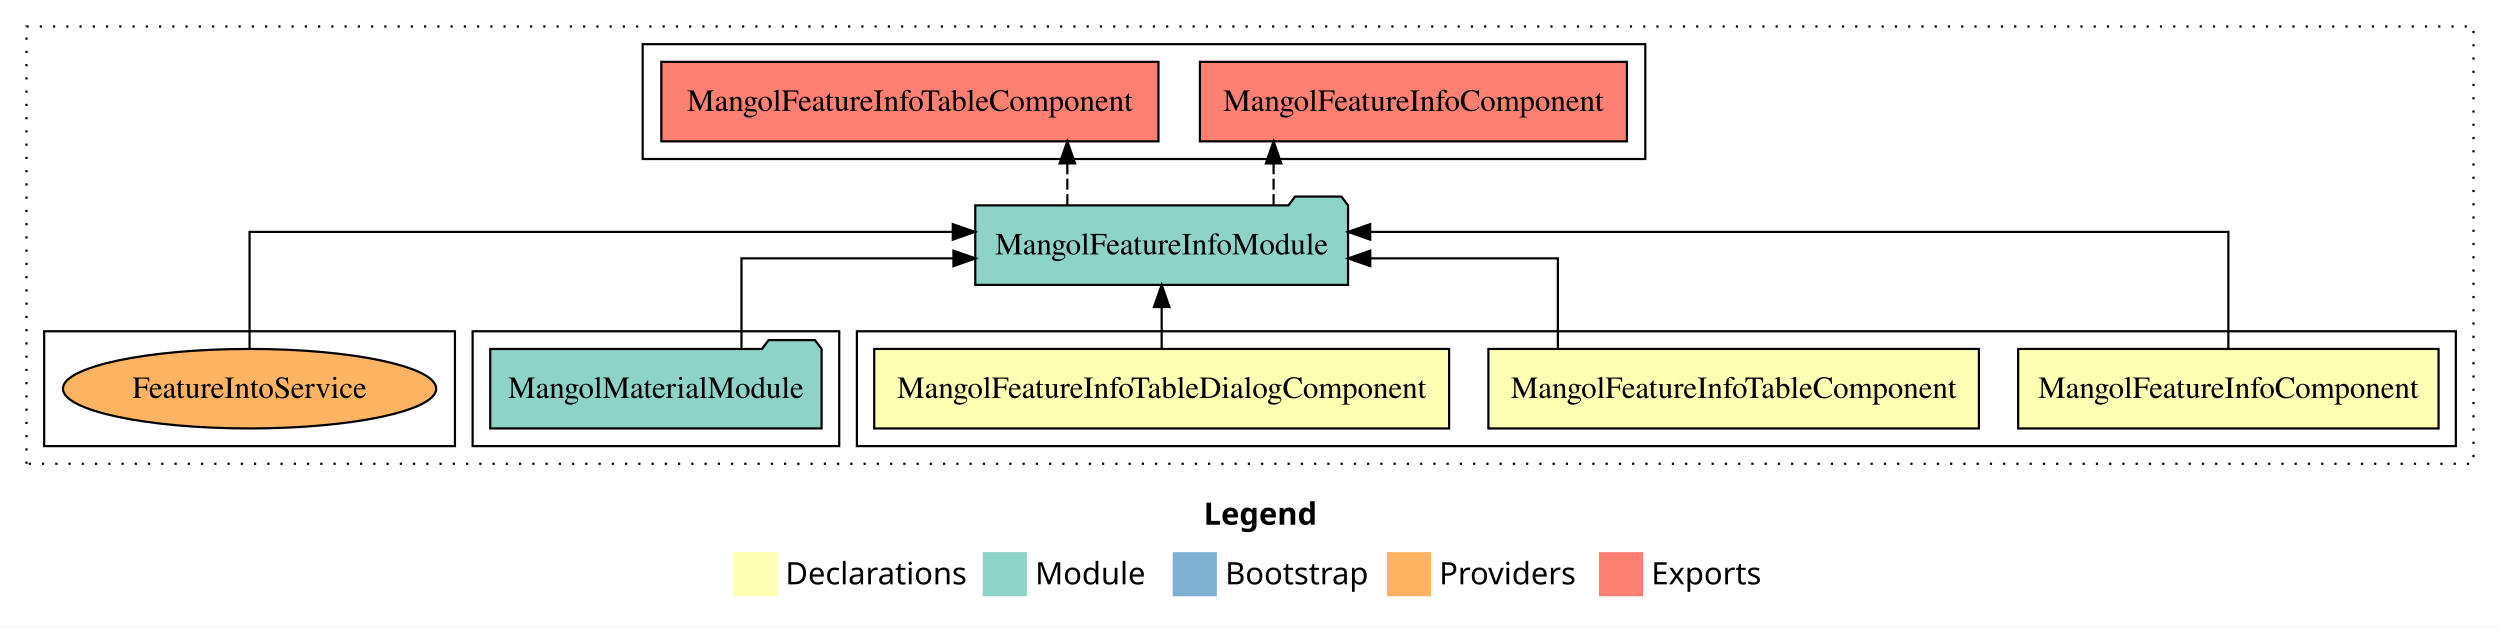
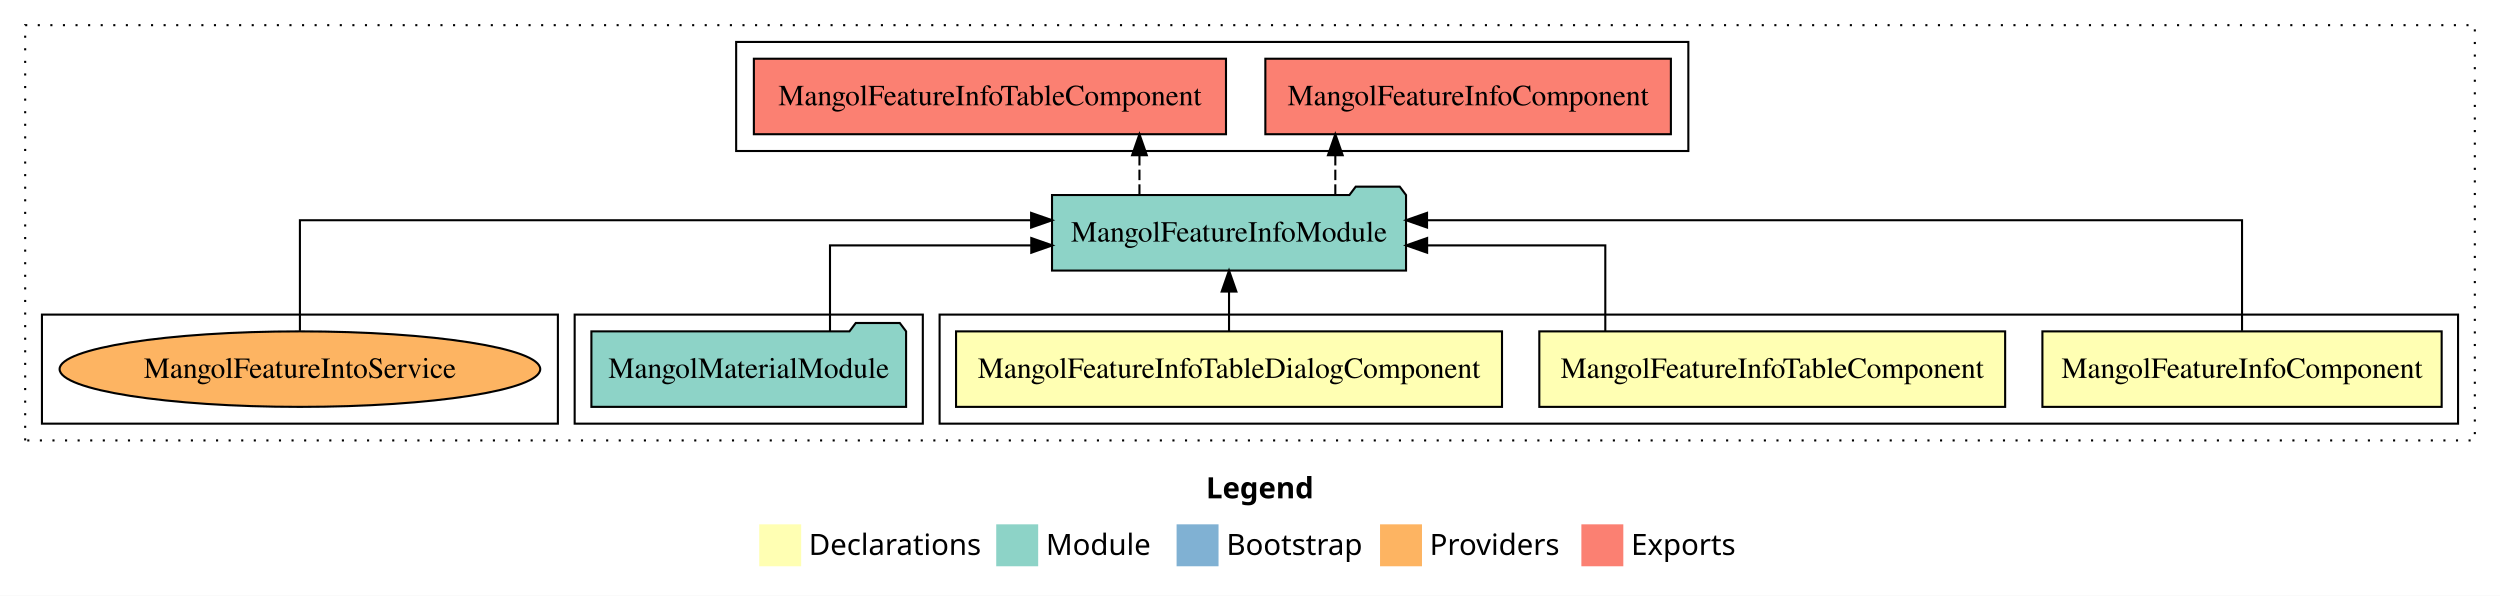
- <svg xmlns="http://www.w3.org/2000/svg" width="1132pt" height="284pt" viewBox="0.00 0.00 1132.00 284.00">
+ <svg xmlns="http://www.w3.org/2000/svg" width="1192pt" height="284pt" viewBox="0.00 0.00 1192.00 284.00">
  <g id="graph0" class="graph" transform="scale(1 1) rotate(0) translate(4 280)">
-     <polygon fill="#ffffff" stroke="transparent" points="-4,4 -4,-280 1128,-280 1128,4 -4,4" />
-     <text text-anchor="start" x="541.009" y="-42.4" font-family="sans-serif" font-weight="bold" font-size="14.00" fill="#000000">Legend</text>
-     <polygon fill="#ffffb3" stroke="transparent" points="328,-10 328,-30 348,-30 348,-10 328,-10" />
-     <text text-anchor="start" x="351.629" y="-15.4" font-family="sans-serif" font-size="14.00" fill="#000000">  Declarations</text>
-     <polygon fill="#8dd3c7" stroke="transparent" points="441,-10 441,-30 461,-30 461,-10 441,-10" />
-     <text text-anchor="start" x="464.725" y="-15.4" font-family="sans-serif" font-size="14.00" fill="#000000">  Module</text>
-     <polygon fill="#80b1d3" stroke="transparent" points="527,-10 527,-30 547,-30 547,-10 527,-10" />
-     <text text-anchor="start" x="550.781" y="-15.4" font-family="sans-serif" font-size="14.00" fill="#000000">  Bootstrap</text>
-     <polygon fill="#fdb462" stroke="transparent" points="624,-10 624,-30 644,-30 644,-10 624,-10" />
-     <text text-anchor="start" x="647.673" y="-15.4" font-family="sans-serif" font-size="14.00" fill="#000000">  Providers</text>
-     <polygon fill="#fb8072" stroke="transparent" points="720,-10 720,-30 740,-30 740,-10 720,-10" />
-     <text text-anchor="start" x="743.726" y="-15.4" font-family="sans-serif" font-size="14.00" fill="#000000">  Exports</text>
+     <polygon fill="#ffffff" stroke="transparent" points="-4,4 -4,-280 1188,-280 1188,4 -4,4" />
+     <text text-anchor="start" x="571.009" y="-42.4" font-family="sans-serif" font-weight="bold" font-size="14.00" fill="#000000">Legend</text>
+     <polygon fill="#ffffb3" stroke="transparent" points="358,-10 358,-30 378,-30 378,-10 358,-10" />
+     <text text-anchor="start" x="381.629" y="-15.4" font-family="sans-serif" font-size="14.00" fill="#000000">  Declarations</text>
+     <polygon fill="#8dd3c7" stroke="transparent" points="471,-10 471,-30 491,-30 491,-10 471,-10" />
+     <text text-anchor="start" x="494.725" y="-15.4" font-family="sans-serif" font-size="14.00" fill="#000000">  Module</text>
+     <polygon fill="#80b1d3" stroke="transparent" points="557,-10 557,-30 577,-30 577,-10 557,-10" />
+     <text text-anchor="start" x="580.781" y="-15.4" font-family="sans-serif" font-size="14.00" fill="#000000">  Bootstrap</text>
+     <polygon fill="#fdb462" stroke="transparent" points="654,-10 654,-30 674,-30 674,-10 654,-10" />
+     <text text-anchor="start" x="677.673" y="-15.4" font-family="sans-serif" font-size="14.00" fill="#000000">  Providers</text>
+     <polygon fill="#fb8072" stroke="transparent" points="750,-10 750,-30 770,-30 770,-10 750,-10" />
+     <text text-anchor="start" x="773.726" y="-15.4" font-family="sans-serif" font-size="14.00" fill="#000000">  Exports</text>
    <g id="clust1" class="cluster">
-       <polygon fill="none" stroke="#000000" stroke-dasharray="1,5" points="8,-70 8,-268 1116,-268 1116,-70 8,-70" />
+       <polygon fill="none" stroke="#000000" stroke-dasharray="1,5" points="8,-70 8,-268 1176,-268 1176,-70 8,-70" />
    </g>
    <g id="clust2" class="cluster">
-       <polygon fill="none" stroke="#000000" points="384,-78 384,-130 1108,-130 1108,-78 384,-78" />
+       <polygon fill="none" stroke="#000000" points="444,-78 444,-130 1168,-130 1168,-78 444,-78" />
    </g>
    <g id="clust6" class="cluster">
-       <polygon fill="none" stroke="#000000" points="210,-78 210,-130 376,-130 376,-78 210,-78" />
+       <polygon fill="none" stroke="#000000" points="270,-78 270,-130 436,-130 436,-78 270,-78" />
    </g>
    <g id="clust7" class="cluster">
-       <polygon fill="none" stroke="#000000" points="287,-208 287,-260 741,-260 741,-208 287,-208" />
+       <polygon fill="none" stroke="#000000" points="347,-208 347,-260 801,-260 801,-208 347,-208" />
    </g>
    <g id="clust9" class="cluster">
-       <polygon fill="none" stroke="#000000" points="16,-78 16,-130 202,-130 202,-78 16,-78" />
+       <polygon fill="none" stroke="#000000" points="16,-78 16,-130 262,-130 262,-78 16,-78" />
    </g>
    <g id="node1" class="node">
-       <polygon fill="#ffffb3" stroke="#000000" points="1100.181,-122 909.819,-122 909.819,-86 1100.181,-86 1100.181,-122" />
-       <text text-anchor="middle" x="1005" y="-99.8" font-family="Times,serif" font-size="14.00" fill="#000000">MangolFeatureInfoComponent</text>
+       <polygon fill="#ffffb3" stroke="#000000" points="1160.181,-122 969.819,-122 969.819,-86 1160.181,-86 1160.181,-122" />
+       <text text-anchor="middle" x="1065" y="-99.8" font-family="Times,serif" font-size="14.00" fill="#000000">MangolFeatureInfoComponent</text>
    </g>
    <g id="node4" class="node">
-       <polygon fill="#8dd3c7" stroke="#000000" points="606.399,-187 603.399,-191 582.399,-191 579.399,-187 437.601,-187 437.601,-151 606.399,-151 606.399,-187" />
-       <text text-anchor="middle" x="522" y="-164.8" font-family="Times,serif" font-size="14.00" fill="#000000">MangolFeatureInfoModule</text>
+       <polygon fill="#8dd3c7" stroke="#000000" points="666.399,-187 663.399,-191 642.399,-191 639.399,-187 497.601,-187 497.601,-151 666.399,-151 666.399,-187" />
+       <text text-anchor="middle" x="582" y="-164.8" font-family="Times,serif" font-size="14.00" fill="#000000">MangolFeatureInfoModule</text>
    </g>
    <g id="edge1" class="edge">
-       <path fill="none" stroke="#000000" d="M1005,-122.284C1005,-143.321 1005,-175 1005,-175 1005,-175 616.408,-175 616.408,-175" />
-       <polygon fill="#000000" stroke="#000000" points="616.408,-171.5 606.408,-175 616.408,-178.5 616.408,-171.5" />
+       <path fill="none" stroke="#000000" d="M1065,-122.284C1065,-143.321 1065,-175 1065,-175 1065,-175 676.408,-175 676.408,-175" />
+       <polygon fill="#000000" stroke="#000000" points="676.408,-171.5 666.408,-175 676.408,-178.5 676.408,-171.5" />
    </g>
    <g id="node2" class="node">
-       <polygon fill="#ffffb3" stroke="#000000" points="892.053,-122 669.947,-122 669.947,-86 892.053,-86 892.053,-122" />
-       <text text-anchor="middle" x="781" y="-99.8" font-family="Times,serif" font-size="14.00" fill="#000000">MangolFeatureInfoTableComponent</text>
+       <polygon fill="#ffffb3" stroke="#000000" points="952.053,-122 729.947,-122 729.947,-86 952.053,-86 952.053,-122" />
+       <text text-anchor="middle" x="841" y="-99.8" font-family="Times,serif" font-size="14.00" fill="#000000">MangolFeatureInfoTableComponent</text>
    </g>
    <g id="edge2" class="edge">
-       <path fill="none" stroke="#000000" d="M701.407,-122.022C701.407,-139.373 701.407,-163 701.407,-163 701.407,-163 616.45,-163 616.45,-163" />
-       <polygon fill="#000000" stroke="#000000" points="616.45,-159.5 606.45,-163 616.45,-166.5 616.45,-159.5" />
+       <path fill="none" stroke="#000000" d="M761.407,-122.022C761.407,-139.373 761.407,-163 761.407,-163 761.407,-163 676.45,-163 676.45,-163" />
+       <polygon fill="#000000" stroke="#000000" points="676.45,-159.5 666.45,-163 676.45,-166.5 676.45,-159.5" />
    </g>
    <g id="node3" class="node">
-       <polygon fill="#ffffb3" stroke="#000000" points="652.156,-122 391.844,-122 391.844,-86 652.156,-86 652.156,-122" />
-       <text text-anchor="middle" x="522" y="-99.8" font-family="Times,serif" font-size="14.00" fill="#000000">MangolFeatureInfoTableDialogComponent</text>
+       <polygon fill="#ffffb3" stroke="#000000" points="712.156,-122 451.844,-122 451.844,-86 712.156,-86 712.156,-122" />
+       <text text-anchor="middle" x="582" y="-99.8" font-family="Times,serif" font-size="14.00" fill="#000000">MangolFeatureInfoTableDialogComponent</text>
    </g>
    <g id="edge3" class="edge">
-       <path fill="none" stroke="#000000" d="M522,-122.106C522,-122.106 522,-140.991 522,-140.991" />
-       <polygon fill="#000000" stroke="#000000" points="518.5,-140.991 522,-150.991 525.5,-140.991 518.5,-140.991" />
+       <path fill="none" stroke="#000000" d="M582,-122.106C582,-122.106 582,-140.991 582,-140.991" />
+       <polygon fill="#000000" stroke="#000000" points="578.5,-140.991 582,-150.991 585.5,-140.991 578.5,-140.991" />
    </g>
    <g id="node6" class="node">
-       <polygon fill="#fb8072" stroke="#000000" points="732.681,-252 539.319,-252 539.319,-216 732.681,-216 732.681,-252" />
-       <text text-anchor="middle" x="636" y="-229.8" font-family="Times,serif" font-size="14.00" fill="#000000">MangolFeatureInfoComponent </text>
+       <polygon fill="#fb8072" stroke="#000000" points="792.681,-252 599.319,-252 599.319,-216 792.681,-216 792.681,-252" />
+       <text text-anchor="middle" x="696" y="-229.8" font-family="Times,serif" font-size="14.00" fill="#000000">MangolFeatureInfoComponent </text>
    </g>
    <g id="edge5" class="edge">
-       <path fill="none" stroke="#000000" stroke-dasharray="5,2" d="M572.679,-187.106C572.679,-187.106 572.679,-205.991 572.679,-205.991" />
-       <polygon fill="#000000" stroke="#000000" points="569.179,-205.991 572.679,-215.991 576.179,-205.991 569.179,-205.991" />
+       <path fill="none" stroke="#000000" stroke-dasharray="5,2" d="M632.679,-187.106C632.679,-187.106 632.679,-205.991 632.679,-205.991" />
+       <polygon fill="#000000" stroke="#000000" points="629.179,-205.991 632.679,-215.991 636.179,-205.991 629.179,-205.991" />
    </g>
    <g id="node7" class="node">
-       <polygon fill="#fb8072" stroke="#000000" points="520.554,-252 295.446,-252 295.446,-216 520.554,-216 520.554,-252" />
-       <text text-anchor="middle" x="408" y="-229.8" font-family="Times,serif" font-size="14.00" fill="#000000">MangolFeatureInfoTableComponent </text>
+       <polygon fill="#fb8072" stroke="#000000" points="580.554,-252 355.446,-252 355.446,-216 580.554,-216 580.554,-252" />
+       <text text-anchor="middle" x="468" y="-229.8" font-family="Times,serif" font-size="14.00" fill="#000000">MangolFeatureInfoTableComponent </text>
    </g>
    <g id="edge6" class="edge">
-       <path fill="none" stroke="#000000" stroke-dasharray="5,2" d="M479.289,-187.106C479.289,-187.106 479.289,-205.991 479.289,-205.991" />
-       <polygon fill="#000000" stroke="#000000" points="475.789,-205.991 479.289,-215.991 482.789,-205.991 475.789,-205.991" />
+       <path fill="none" stroke="#000000" stroke-dasharray="5,2" d="M539.289,-187.106C539.289,-187.106 539.289,-205.991 539.289,-205.991" />
+       <polygon fill="#000000" stroke="#000000" points="535.789,-205.991 539.289,-215.991 542.789,-205.991 535.789,-205.991" />
    </g>
    <g id="node5" class="node">
-       <polygon fill="#8dd3c7" stroke="#000000" points="368.021,-122 365.021,-126 344.021,-126 341.021,-122 217.979,-122 217.979,-86 368.021,-86 368.021,-122" />
-       <text text-anchor="middle" x="293" y="-99.8" font-family="Times,serif" font-size="14.00" fill="#000000">MangolMaterialModule</text>
+       <polygon fill="#8dd3c7" stroke="#000000" points="428.021,-122 425.021,-126 404.021,-126 401.021,-122 277.979,-122 277.979,-86 428.021,-86 428.021,-122" />
+       <text text-anchor="middle" x="353" y="-99.8" font-family="Times,serif" font-size="14.00" fill="#000000">MangolMaterialModule</text>
    </g>
    <g id="edge4" class="edge">
-       <path fill="none" stroke="#000000" d="M331.742,-122.022C331.742,-139.373 331.742,-163 331.742,-163 331.742,-163 427.719,-163 427.719,-163" />
-       <polygon fill="#000000" stroke="#000000" points="427.719,-166.5 437.719,-163 427.719,-159.5 427.719,-166.5" />
+       <path fill="none" stroke="#000000" d="M391.742,-122.022C391.742,-139.373 391.742,-163 391.742,-163 391.742,-163 487.719,-163 487.719,-163" />
+       <polygon fill="#000000" stroke="#000000" points="487.719,-166.5 497.719,-163 487.719,-159.5 487.719,-166.5" />
    </g>
    <g id="node8" class="node">
-       <ellipse fill="#fdb462" stroke="#000000" cx="109" cy="-104" rx="84.505" ry="18" />
-       <text text-anchor="middle" x="109" y="-99.8" font-family="Times,serif" font-size="14.00" fill="#000000">FeatureIntoService</text>
+       <ellipse fill="#fdb462" stroke="#000000" cx="139" cy="-104" rx="114.585" ry="18" />
+       <text text-anchor="middle" x="139" y="-99.8" font-family="Times,serif" font-size="14.00" fill="#000000">MangolFeatureIntoService</text>
    </g>
    <g id="edge7" class="edge">
-       <path fill="none" stroke="#000000" d="M109,-122.284C109,-143.321 109,-175 109,-175 109,-175 427.427,-175 427.427,-175" />
-       <polygon fill="#000000" stroke="#000000" points="427.427,-178.5 437.427,-175 427.427,-171.5 427.427,-178.5" />
+       <path fill="none" stroke="#000000" d="M139,-122.284C139,-143.321 139,-175 139,-175 139,-175 487.632,-175 487.632,-175" />
+       <polygon fill="#000000" stroke="#000000" points="487.632,-178.5 497.632,-175 487.632,-171.5 487.632,-178.5" />
    </g>
  </g>
</svg>
